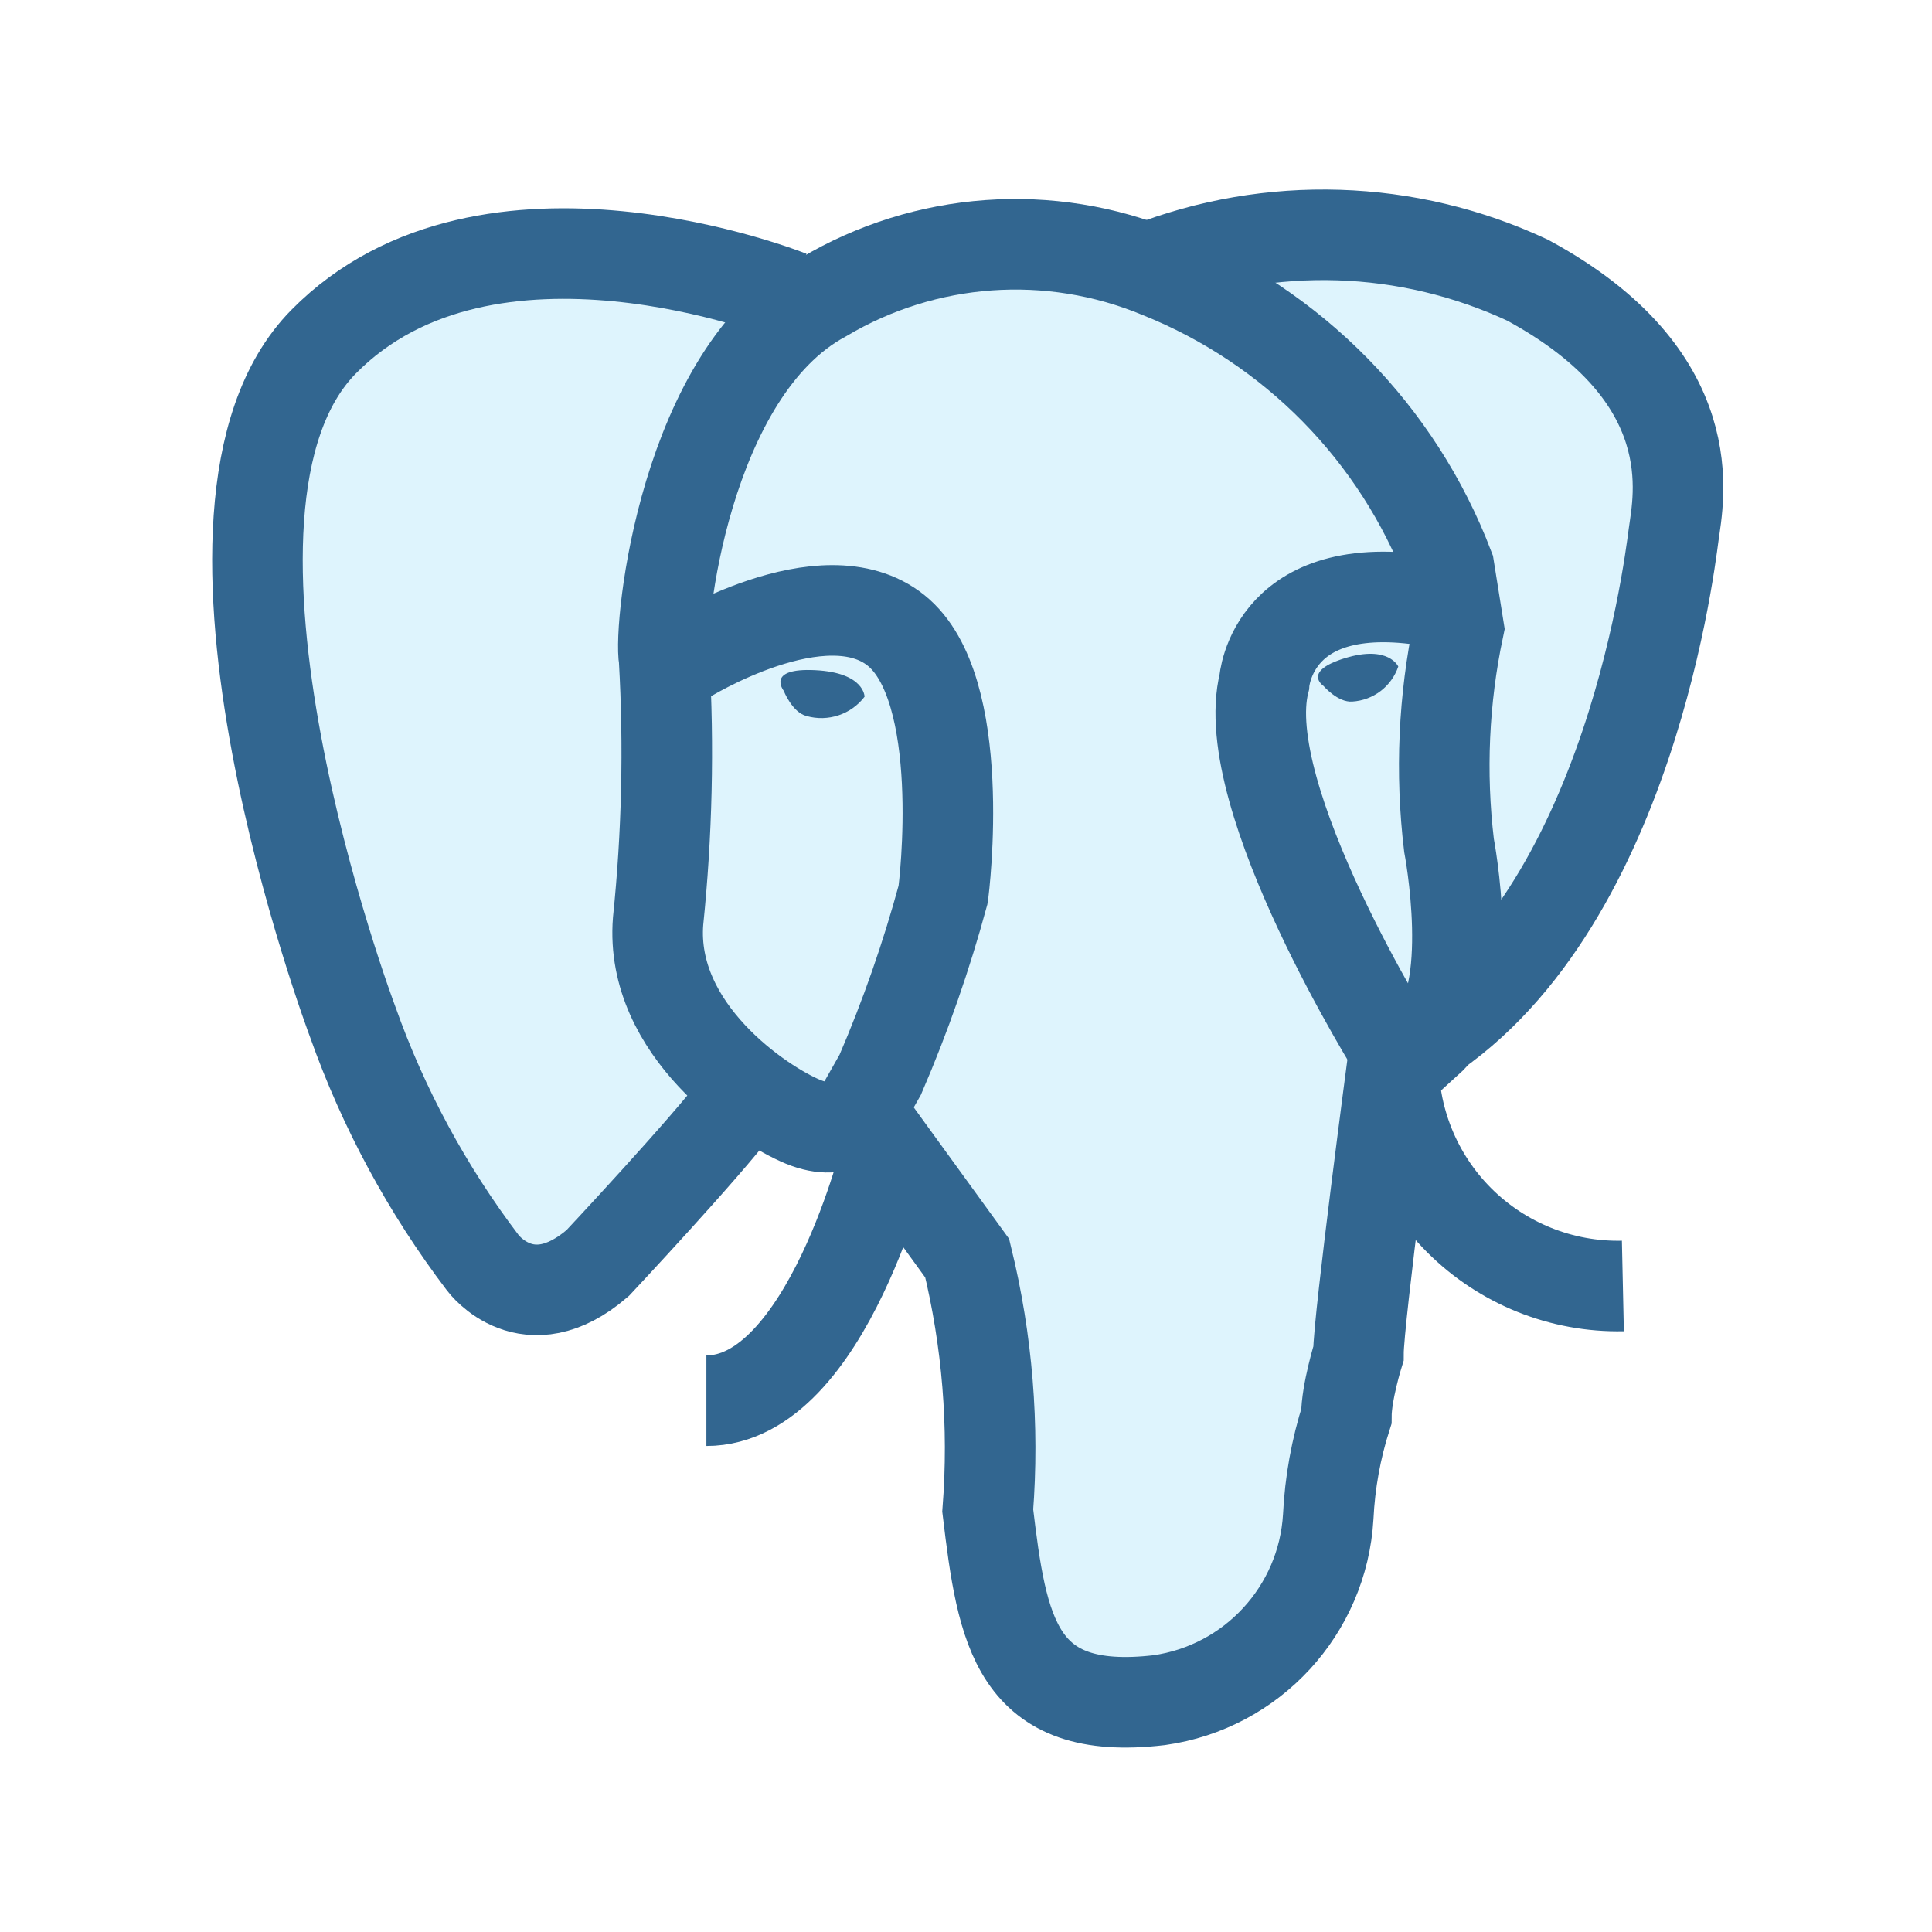
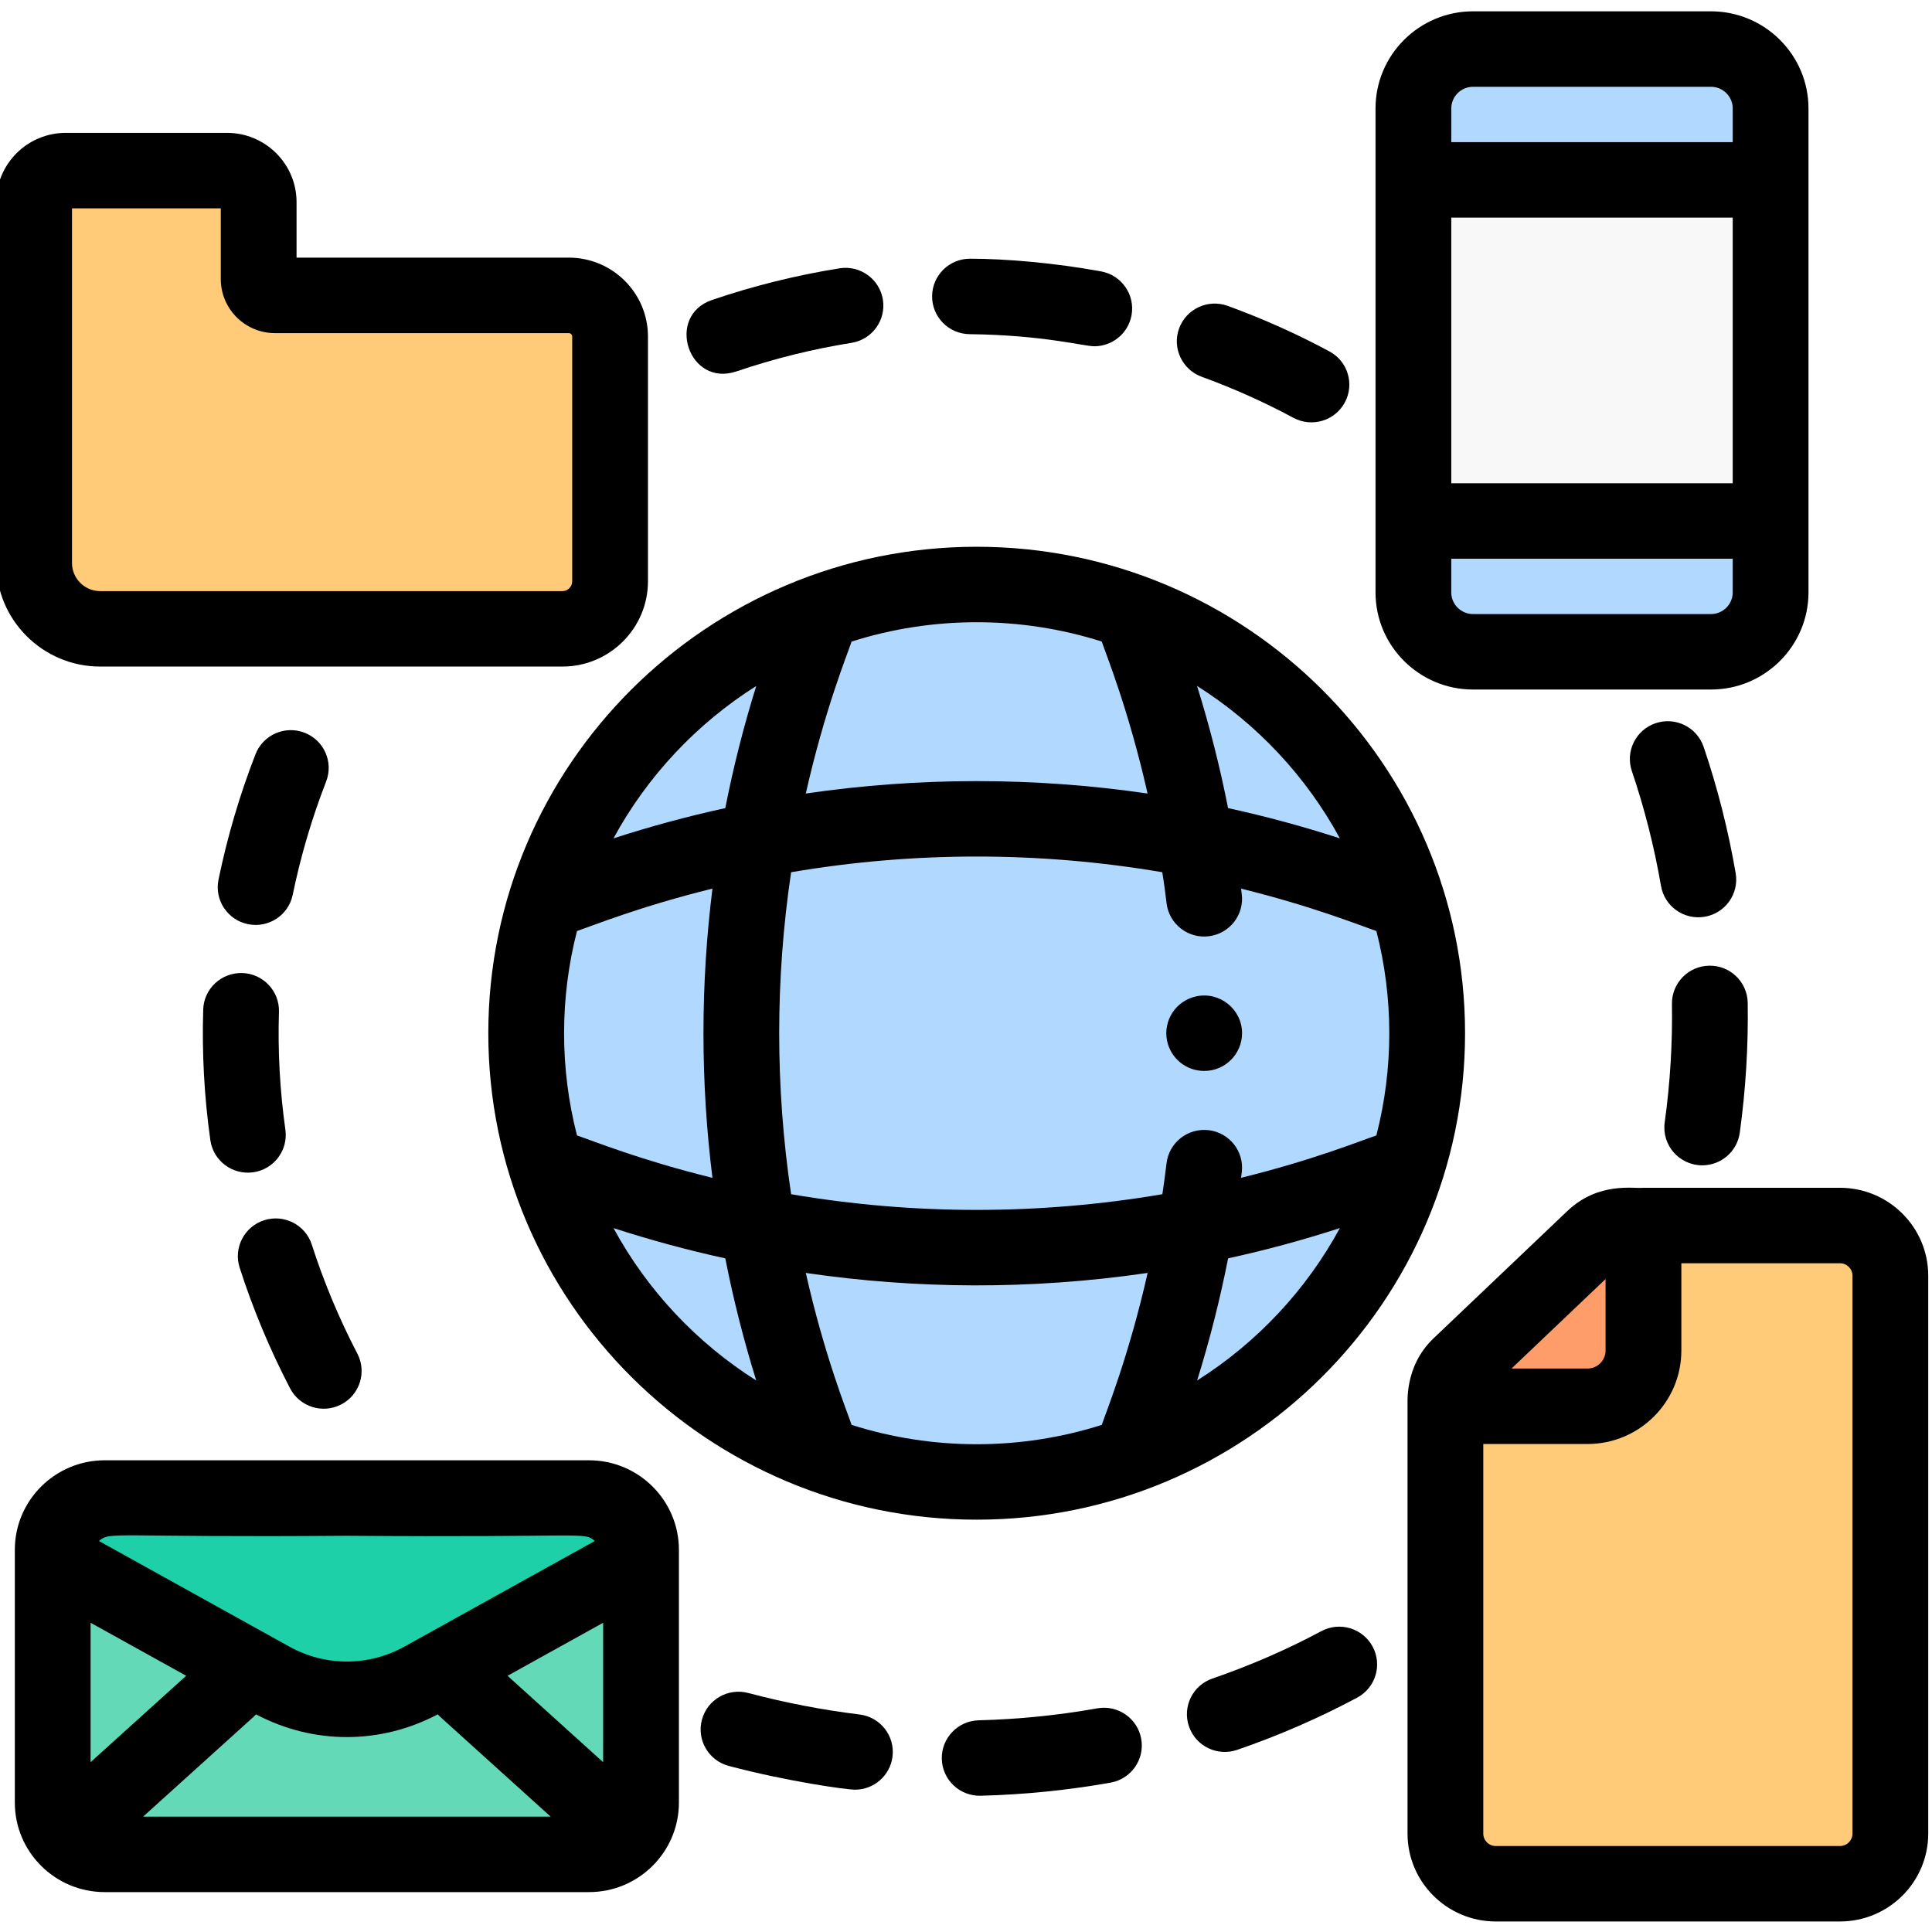
- <svg xmlns="http://www.w3.org/2000/svg" viewBox="0 0 16 16">
-   <defs>
-     <style>.cls-1{fill:#def4fd;}.cls-2{fill:none;stroke:#326690;stroke-miterlimit:10;stroke-width:0.75px;}.cls-3{fill:#326690;}</style>
-   </defs>
-   <g id="_2" data-name="2">
-     <path class="cls-1" d="M11.81,8.65A7,7,0,0,0,12.88,7.3a6.16,6.16,0,0,0,.79-1.84c.44-1.89,0-2.94-1.86-3.43s-2.08.35-2.08.35a3.64,3.64,0,0,0-2.89.08s-2.49-.76-3.41-.14-2,1.4-.81,5.16a10.12,10.12,0,0,0,1,2.52c.63.92,1.07.73,1.29.5,0,0,.87-1,1.05-1.17s1,.17,1.15.17a2.21,2.21,0,0,1,.94,1.22c.05.44-.19,2.9.65,3.25a1.53,1.53,0,0,0,2.16-1.27,23.06,23.06,0,0,0,.42-2.34l.24-1.3Z" />
-     <path class="cls-2" d="M6.54,2.45s-2.5-1-3.86.38.24,5.63.24,5.63a7.38,7.38,0,0,0,1.08,2s.37.5.95,0c0,0,.89-.95,1.16-1.31" />
-     <path class="cls-2" d="M9.5,2.22a4,4,0,0,1,3.15.1c1.48.8,1.25,1.81,1.21,2.11s-.42,3.38-2.32,4.33" />
-     <path class="cls-2" d="M5.67,5.46s1.15-.72,1.75-.24.4,2.13.39,2.19A11.12,11.12,0,0,1,7.29,8.9l-.17.3s-.13.23-.47.09-1.27-.76-1.2-1.66a13.63,13.63,0,0,0,.05-2.17c-.05-.27.17-2.38,1.32-3a3.11,3.11,0,0,1,2.78-.2A4.26,4.26,0,0,1,12,4.7l.08.5A5.53,5.53,0,0,0,12,7s.24,1.25-.17,1.62c0,0-.49-.22-.26.11,0,0-1.34-2.13-1.1-3.08,0,0,.06-.92,1.44-.66" />
-     <path class="cls-2" d="M5.85,11.6c1,0,1.5-2.09,1.5-2.09l.66.91a6.64,6.64,0,0,1,.17,2.09c.12,1,.23,1.71,1.42,1.57A1.63,1.63,0,0,0,11,12.56a3.24,3.24,0,0,1,.15-.83c0-.2.1-.52.1-.52,0-.28.29-2.46.29-2.46a1.86,1.86,0,0,0,1.9,1.9" />
-     <path class="cls-3" d="M11.58,5.52s-.08-.18-.44-.07-.18.23-.18.23.12.14.24.13A.43.43,0,0,0,11.58,5.52Z" />
-     <path class="cls-3" d="M7.16,5.77s0-.2-.41-.22-.26.17-.26.17.07.18.19.21A.45.45,0,0,0,7.16,5.77Z" />
-   </g>
+ <svg xmlns="http://www.w3.org/2000/svg" height="511pt" viewBox="1 -2 511.999 511" width="511pt">
+   <path d="m379.73 270.422c0 65.676-53.238 118.918-118.914 118.918-65.676 0-118.918-53.242-118.918-118.918s53.242-118.914 118.918-118.914c65.676 0 118.914 53.238 118.914 118.914zm0 0" fill="#b1d9ff" />
+   <path d="m29.453 163.258h121.996c6.953 0 12.59-5.637 12.59-12.594v-64.887c0-6.016-4.875-10.891-10.891-10.891h-77.562c-2.379 0-4.309-1.93-4.309-4.305v-20.41c0-4.613-3.738-8.352-8.352-8.352h-42.574c-4.613 0-8.352 3.738-8.352 8.352v95.633c0 9.641 7.812 17.453 17.453 17.453zm0 0" fill="#ffcb78" />
+   <path d="m488.711 321.383h-51.883v33.129c0 8.156-6.609 14.77-14.766 14.77h-37.516v113.25c0 7.34 5.949 13.289 13.289 13.289h90.875c7.34 0 13.289-5.949 13.289-13.289v-147.859c0-7.34-5.949-13.289-13.289-13.289zm0 0" fill="#ffcb78" />
+   <path d="m436.828 354.512v-33.129h-4.73c-3.145 0-6.168 1.211-8.445 3.387l-35.324 33.742c-2.418 2.305-3.781 5.5-3.781 8.84v1.934h37.512c8.16-.004 14.77-6.613 14.77-14.773zm0 0" fill="#ff9d6a" />
+   <path d="m376.098 44.277h94.293v90.395h-94.293zm0 0" fill="#f8f8f8" />
+   <path d="m454.645 169.34c8.695 0 15.746-7.047 15.746-15.742v-18.926h-94.293v18.926c0 8.695 7.051 15.742 15.746 15.742zm0 0" fill="#b1d9ff" />
+   <path d="m470.391 25.352c0-8.695-7.051-15.746-15.746-15.746h-62.801c-8.699 0-15.746 7.051-15.746 15.746v18.926h94.293zm0 0" fill="#b1d9ff" />
+   <path d="m172.211 409.641-57.555 32.047c-12.492 6.957-27.695 6.957-40.191 0l-57.555-32.047v64.68c0 7.574 6.141 13.715 13.715 13.715h127.871c7.574 0 13.715-6.141 13.715-13.715 0 0-.176-65.625 0-64.68zm0 0" fill="#63d9b8" />
+   <path d="m114.656 441.688 57.555-32.047v-2.324c0-7.555-6.141-13.715-13.715-13.715h-127.871c-7.562 0-13.715 6.129-13.715 13.715v2.324l57.555 32.047c12.496 6.957 27.699 6.957 40.191 0zm0 0" fill="#1dd0a8" />
+   <path d="m259.828 142.398c-71.363 0-129.422 57.832-129.422 128.918 0 71.086 58.059 128.914 129.422 128.914 71.367 0 129.426-57.828 129.426-128.914 0-71.086-58.059-128.918-129.426-128.918zm96.25 77.277c-9.762-3.164-19.648-5.848-29.629-8.02-2.152-10.93-4.902-21.75-8.223-32.383 15.824 10 28.91 23.926 37.852 40.402zm9.672 78.727c-4.34 1.469-16.785 6.527-35.855 11.23.062-.504.133-1.004.191-1.508.66-5.484-3.27-10.461-8.773-11.117-5.5-.645-10.504 3.258-11.164 8.742-.328 2.746-.699 5.492-1.109 8.227-32.539 5.547-65.848 5.547-98.387.008-4.211-28.277-4.211-57.059 0-85.336 32.531-5.539 65.832-5.539 98.363 0 .25 1.656.512 3.051 1.137 8.234.66 5.5 5.68 9.398 11.16 8.738 5.504-.656 9.434-5.633 8.773-11.117-.059-.504-.129-1.004-.191-1.504 19.074 4.703 31.406 9.727 35.855 11.227 4.566 17.703 4.566 36.465 0 54.176zm-211.84 0c-4.562-17.699-4.566-36.461 0-54.176 4.309-1.453 16.797-6.531 35.895-11.238-3.172 25.445-3.172 51.211 0 76.652-19.113-4.707-31.477-9.742-35.895-11.238zm139.066-130.883c1.117 3.359 7.129 18.055 12.141 40.273-30.016-4.387-60.555-4.387-90.57 0 5.008-22.258 11.062-37.051 12.137-40.27 21.5-6.828 44.777-6.836 66.293-.004zm-91.562 11.77c-3.328 10.66-6.062 21.465-8.203 32.367-9.98 2.172-19.867 4.855-29.633 8.02 8.941-16.469 22.02-30.391 37.836-40.387zm-37.832 143.668c9.766 3.164 19.652 5.848 29.629 8.023 2.141 10.898 4.875 21.703 8.199 32.363-15.812-9.996-28.891-23.918-37.828-40.387zm63.102 52.152c-1.117-3.359-7.156-18.129-12.137-40.266 29.172 4.258 59.5 4.535 90.586-.004-4.996 22.152-11.102 37.109-12.156 40.27-21.5 6.832-44.777 6.836-66.293 0zm91.566-11.766c3.316-10.633 6.059-21.441 8.211-32.371 9.977-2.172 19.859-4.855 29.617-8.016-8.938 16.469-22.016 30.391-37.828 40.387zm0 0" />
+   <path d="m157.109 384.492c-13.516 0-109.008 0-128.371 0-13.129 0-23.809 10.641-23.809 23.719v67c0 13.078 10.68 23.715 23.809 23.715h128.371c13.129 0 23.809-10.637 23.809-23.715v-67c0-13.078-10.68-23.719-23.809-23.719zm3.73 80.004-25.336-22.895 25.336-14.055zm-135.832-36.949 25.336 14.051-25.336 22.898zm43.246 24.875c.211-.191.406-.395.598-.598 15.203 8.023 32.922 8.027 48.145 0 .191.203.387.406.598.598l29.332 26.504h-108.004zm90.383-46.543-50.422 27.965c-9.574 5.312-21.008 5.312-30.582 0l-50.422-27.965c3.191-2.633 2.402-.875 65.711-1.387 64.445.52 62.629-1.156 65.715 1.387zm0 0" />
+   <path d="m27.559 174.148h122.477c12.504 0 22.68-10.137 22.68-22.594v-64.883c0-11.52-9.406-20.895-20.973-20.895h-72.152v-14.711c0-10.121-8.266-18.355-18.426-18.355h-42.738c-10.16 0-18.426 8.234-18.426 18.355v95.633c0 15.137 12.363 27.449 27.559 27.449zm-7.48-121.438h39.434v18.762c0 7.891 6.441 14.309 14.359 14.309h77.871c.492 0 .895.398.895.891v64.887c0 1.43-1.168 2.594-2.602 2.594h-122.477c-4.125 0-7.48-3.344-7.48-7.453zm0 0" />
+   <path d="m488.621 312.277h-52.086c-2.273.324-11.836-1.77-20.164 6.148l-35.465 33.746c-7.922 7.539-6.797 17.438-6.898 18v113.25c0 12.84 10.488 23.289 23.379 23.289h91.234c12.891 0 23.379-10.449 23.379-23.289v-147.859c0-12.84-10.488-23.285-23.379-23.285zm-62.129 24.18v18.949c0 2.629-2.145 4.77-4.785 4.77h-20.141zm65.43 146.965c0 1.816-1.48 3.289-3.301 3.289h-91.234c-1.82 0-3.301-1.473-3.301-3.289v-103.246h27.625c13.711 0 24.863-11.109 24.863-24.77v-23.129h42.047c1.82 0 3.301 1.473 3.301 3.285zm0 0" />
+   <path d="m391.371 180.234h63.051c14.25 0 25.844-11.551 25.844-25.746 0-27.113 0-98.992 0-128.242 0-14.199-11.594-25.746-25.844-25.746h-63.051c-14.25 0-25.844 11.547-25.844 25.746v128.242c-.004 14.195 11.594 25.746 25.844 25.746zm68.816-25.746c0 3.168-2.586 5.746-5.766 5.746h-63.051c-3.18 0-5.77-2.578-5.77-5.746v-8.922h74.586zm-74.582-28.922v-70.398h74.582v70.398zm0-99.32c0-3.168 2.586-5.746 5.766-5.746h63.051c3.18 0 5.766 2.578 5.766 5.746v8.922h-74.582zm0 0" />
+   <path d="m318.152 261.512c-5.621 1.156-8.934 6.512-7.879 11.762.98 4.742 5.098 8.039 9.848 8.039 5.625 0 10.039-4.574 10.039-10 0-6.312-5.84-11.035-12.008-9.801zm0 0" />
+   <path d="m54.855 265.047c-.359 11.543.273 23.16 1.891 34.617.773 5.465 5.852 9.277 11.344 8.508 5.488-.773 9.312-5.828 8.539-11.297-1.453-10.301-2.031-20.781-1.703-31.203.172-5.523-4.184-10.137-9.723-10.309-5.578-.137-10.176 4.164-10.348 9.684zm0 0" />
+   <path d="m77.879 365.434c2.566 4.922 8.637 6.801 13.535 4.266 4.922-2.543 6.84-8.582 4.285-13.484-4.82-9.246-8.883-18.957-12.066-28.867-1.691-5.262-7.344-8.16-12.625-6.473-5.277 1.684-8.188 7.312-6.496 12.57 3.527 10.98 8.027 21.742 13.367 31.988zm0 0" />
+   <path d="m78.574 234.625c2.016-9.801 4.934-19.93 8.855-30.016 2.004-5.148-.566-10.941-5.734-12.938-5.168-1.996-10.984.566-12.988 5.715-4.188 10.77-7.48 21.941-9.801 33.23-1.109 5.41 2.391 10.695 7.824 11.801 5.395 1.105 10.73-2.348 11.844-7.793zm0 0" />
+   <path d="m228.793 451.859c-9.809-1.203-19.676-3.098-29.5-5.699-5.359-1.426-10.859 1.754-12.281 7.094-1.426 5.336 1.762 10.812 7.121 12.234 15.684 4.152 31.215 6.297 33.445 6.297 4.996 0 9.324-3.711 9.949-8.777.68-5.48-3.23-10.473-8.734-11.148zm0 0" />
+   <path d="m291.785 450.227c-10.309 1.836-20.879 2.902-31.418 3.172-5.543.141-9.922 4.73-9.781 10.25.141 5.453 4.66 9.867 10.293 9.742 11.551-.297 23.137-1.465 34.438-3.477 5.461-.973 9.094-6.168 8.117-11.605-.973-5.434-6.195-9.055-11.648-8.082zm0 0" />
+   <path d="m351.164 429.773c-9.176 4.906-18.883 9.129-28.852 12.551-5.242 1.801-8.027 7.492-6.219 12.715 1.812 5.238 7.535 7.992 12.762 6.195 10.984-3.773 21.68-8.43 31.801-13.836 4.887-2.613 6.723-8.676 4.102-13.539-2.621-4.867-8.707-6.695-13.594-4.086zm0 0" />
+   <path d="m452.766 240.449c5.469-.934 9.137-6.102 8.203-11.543-1.949-11.355-4.805-22.617-8.488-33.477-1.777-5.234-7.473-8.043-12.727-6.273-5.25 1.77-8.07 7.441-6.297 12.676 3.348 9.875 5.945 20.121 7.723 30.445.93 5.43 6.105 9.105 11.586 8.172zm0 0" />
+   <path d="m452.121 306.324c4.938 0 9.242-3.629 9.934-8.641 1.547-11.238 2.285-22.707 2.105-34.418-.082-5.523-4.648-9.953-10.188-9.848-5.543.082-9.973 4.625-9.887 10.148.156 10.492-.477 20.902-1.922 31.395-.828 6 3.848 11.363 9.957 11.363zm0 0" />
+   <path d="m319.465 97.348c8.219 2.992 16.363 6.613 24.316 10.883 4.883 2.621 10.973.801 13.602-4.059 2.633-4.859.809-10.926-4.074-13.547-8.363-4.492-17.363-8.57-26.953-12.062-5.211-1.898-10.973.77-12.875 5.957-1.902 5.188.777 10.93 5.984 12.828zm0 0" />
+   <path d="m196.199 95.918c9.898-3.367 20.145-5.91 30.453-7.559 5.477-.875 9.199-6.008 8.32-11.461-.875-5.449-6.027-9.164-11.5-8.289-11.43 1.828-22.789 4.648-33.762 8.379-12.438 4.23-6.25 23.258 6.488 18.93zm0 0" />
+   <path d="m257.941 86.059c19.582.23 30.219 3.207 33.062 3.207 4.746 0 8.965-3.367 9.859-8.184 1.008-5.434-2.594-10.648-8.047-11.652-12.254-2.254-25.285-3.371-34.758-3.371-5.488 0-9.973 4.398-10.039 9.883-.066 5.523 4.379 10.051 9.922 10.117zm0 0" />
</svg>
